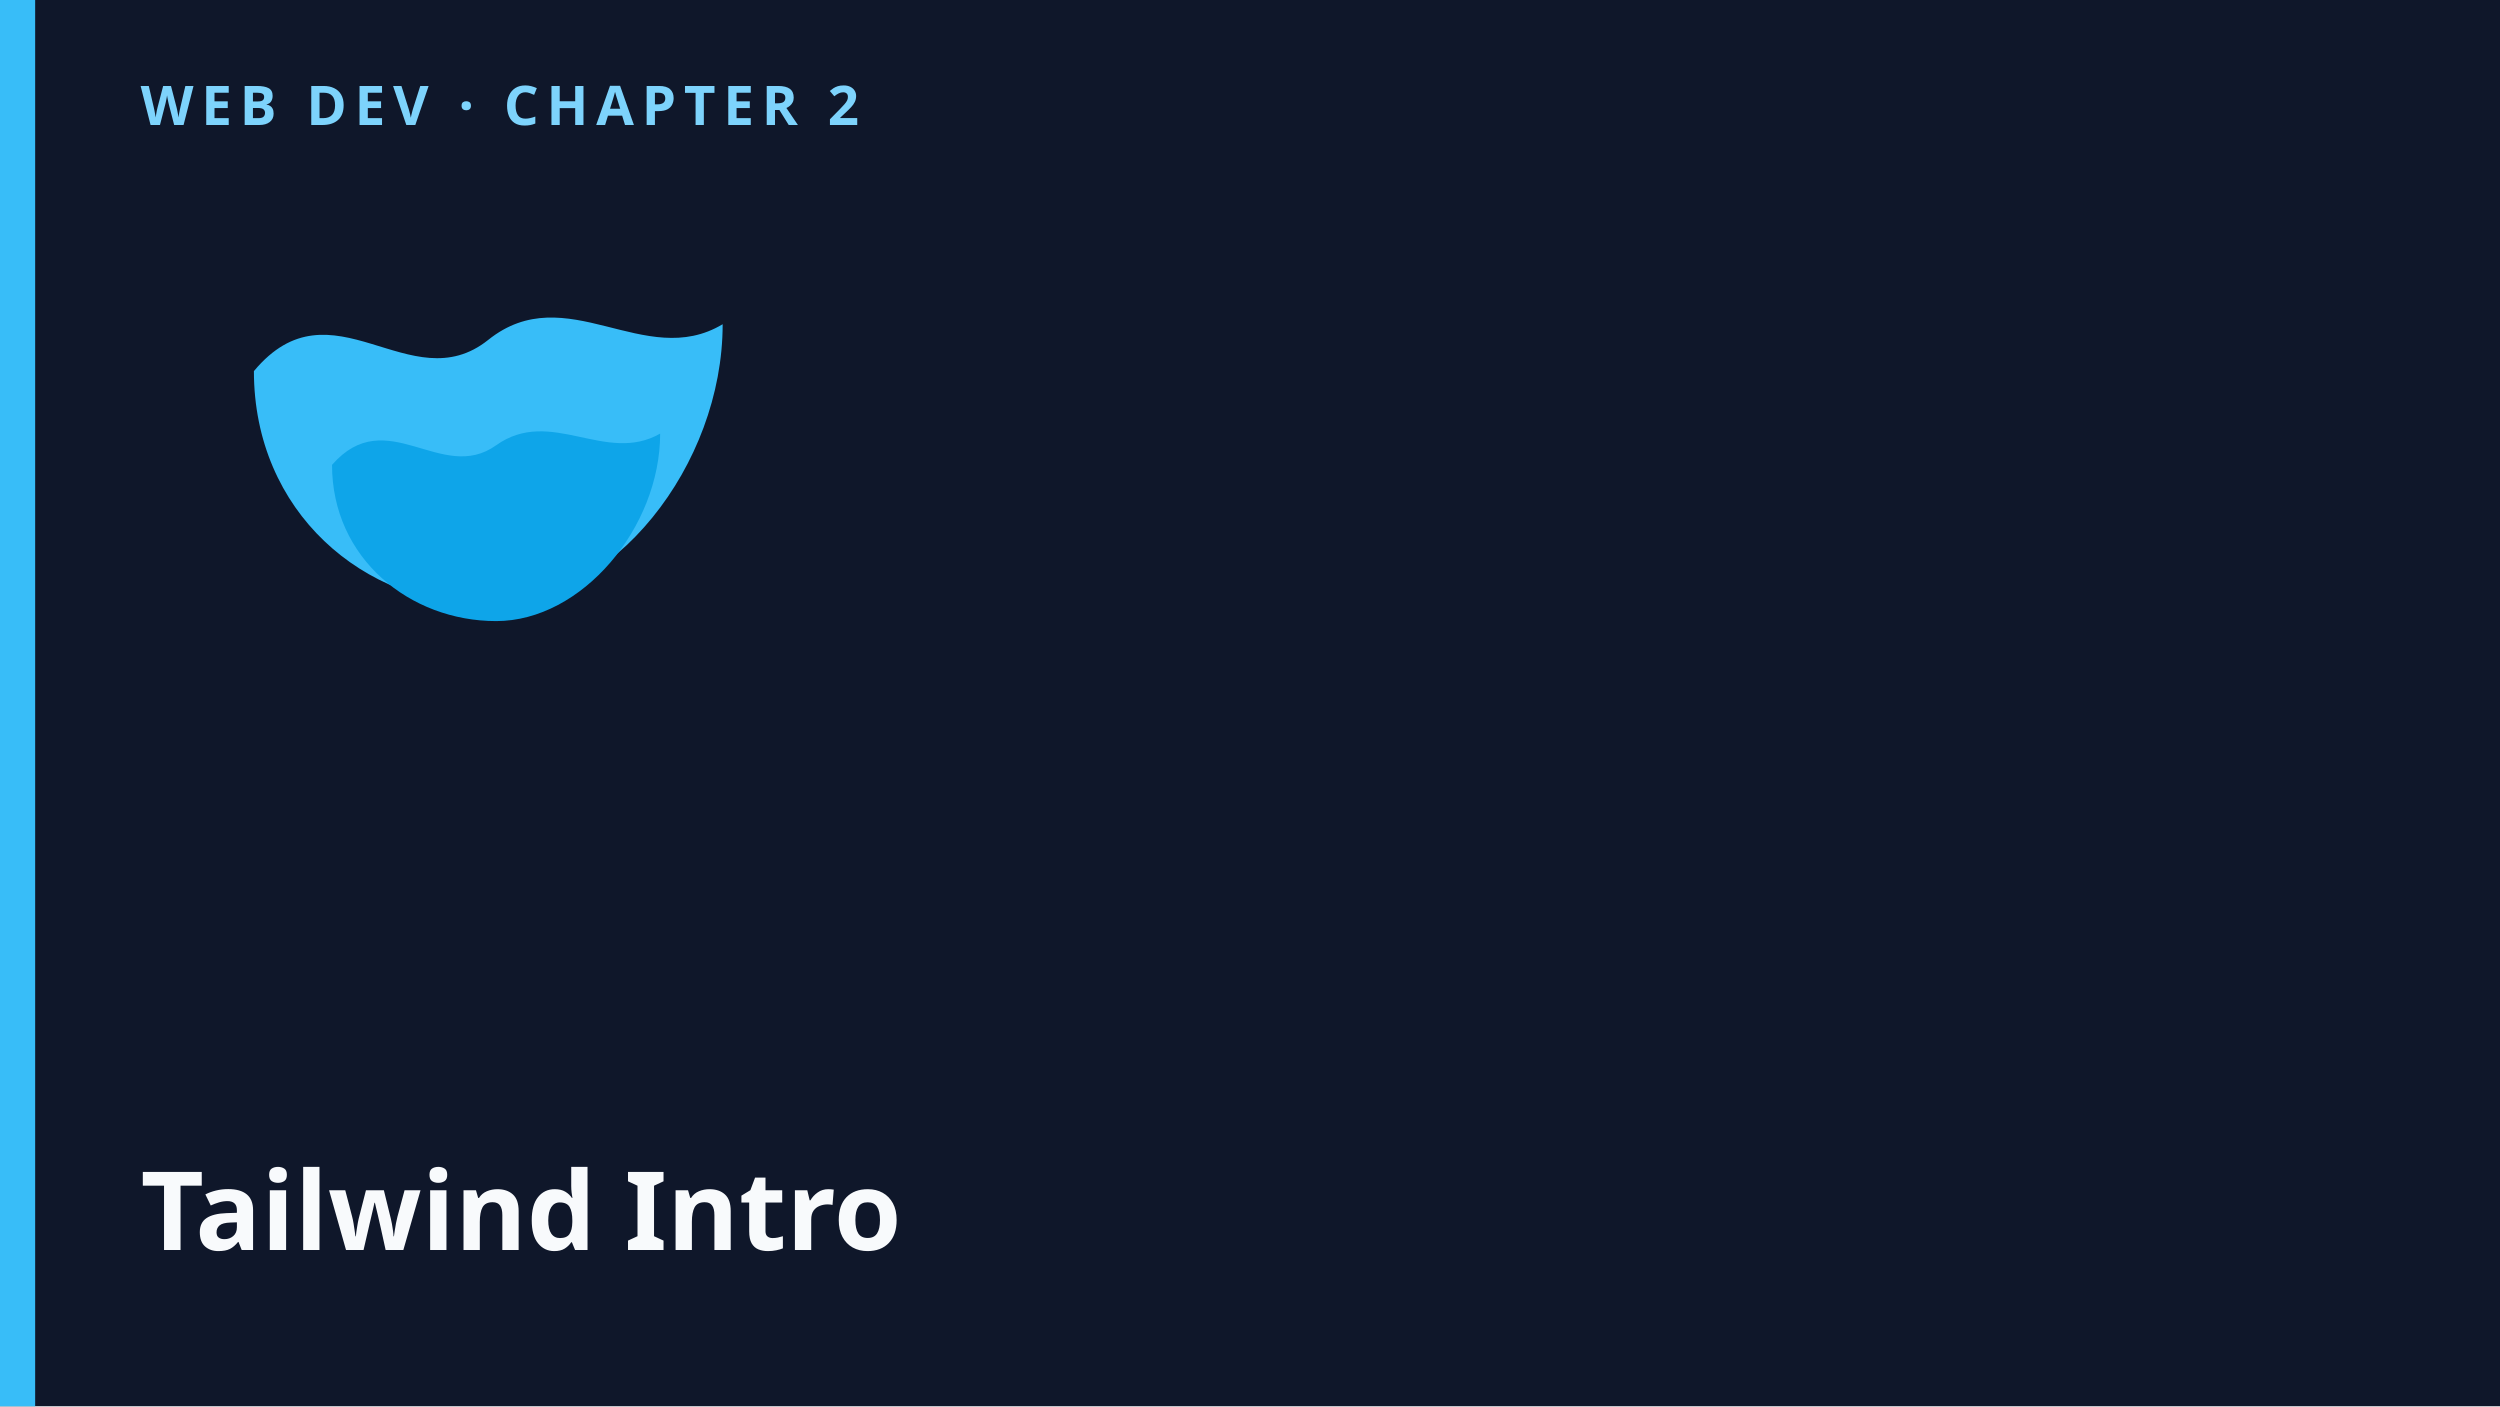
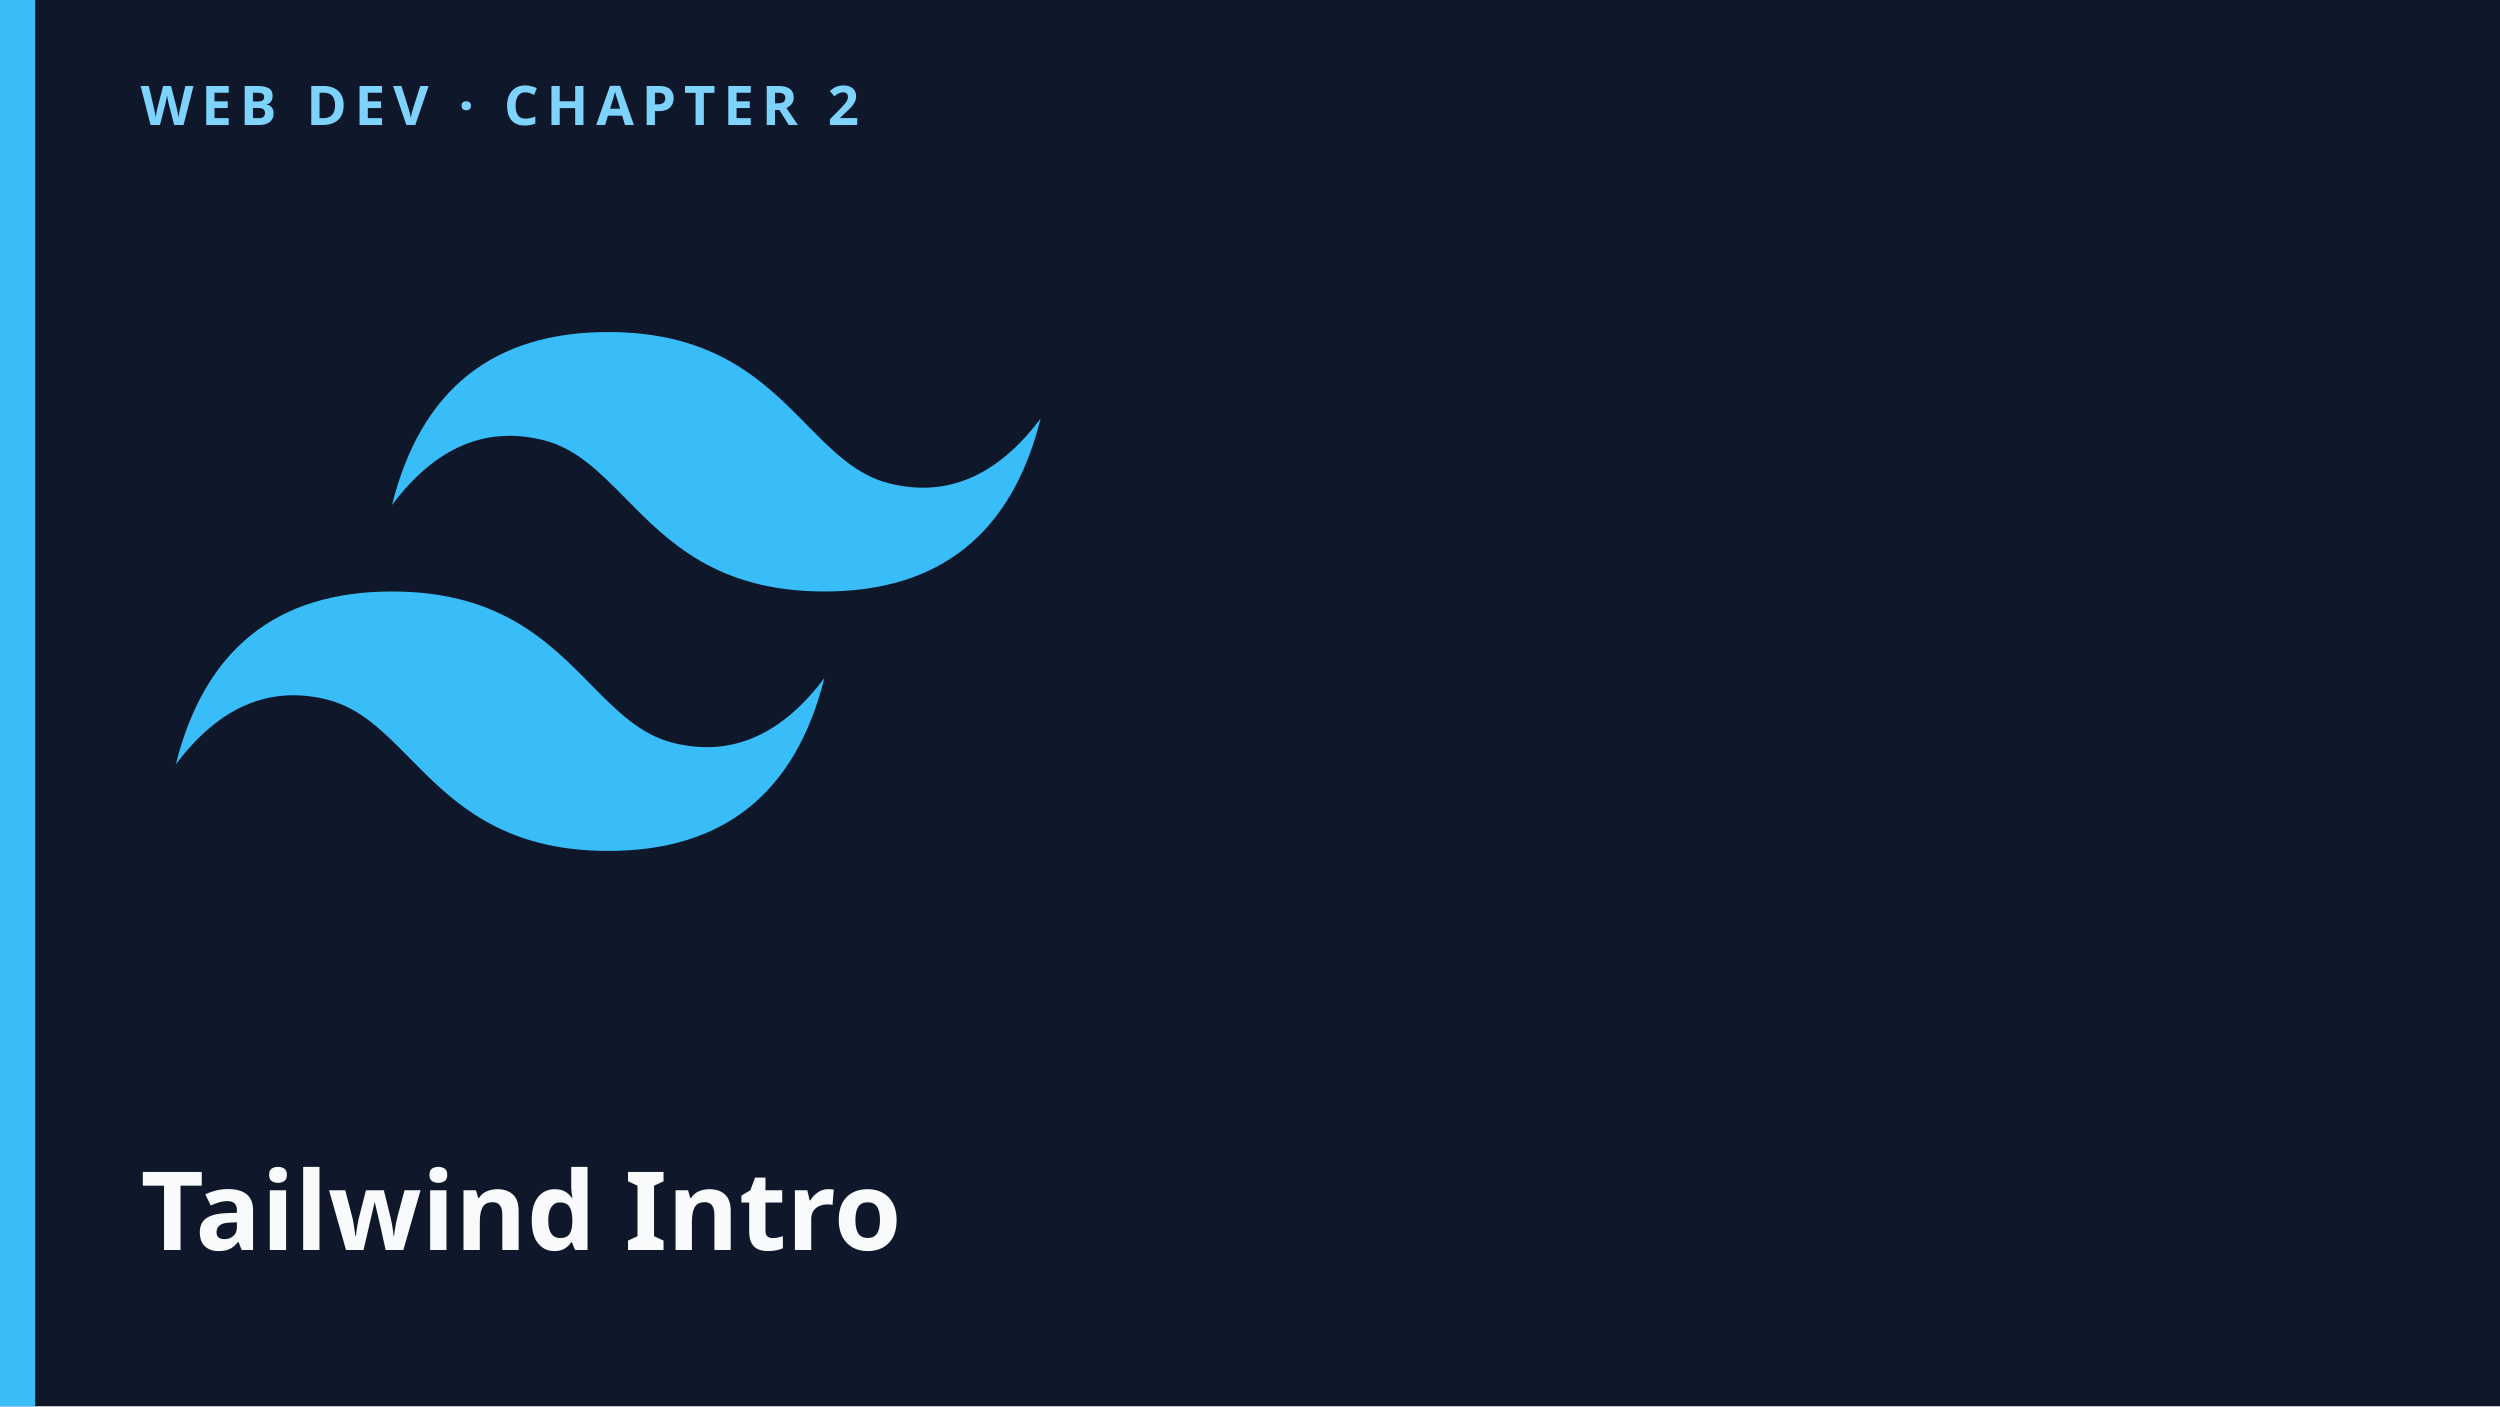
<svg xmlns="http://www.w3.org/2000/svg" viewBox="0 0 1280 720" role="img" aria-labelledby="title">
  <rect width="1280" height="720" fill="#0F172A" />
  <rect x="0" y="0" width="18" height="720" fill="#38BDF8" />
  <text x="72" y="64" fill="#7DD3FC" font-family="ui-sans-serif, system-ui, sans-serif" font-size="28" font-weight="700" letter-spacing="4">WEB DEV · CHAPTER 2</text>
-   <g transform="translate(90 150)">
-     <path d="M40 40c40-48 80 16 120-16 40-32 80 16 120-8 0 72-56 144-120 144S40 112 40 40z" fill="#38BDF8" />
-     <path d="M80 88c28-32 56 10 84-10 28-20 56 10 84-6 0 48-40 96-84 96S80 136 80 88z" fill="#0EA5E9" />
+   <g transform="translate(90 170) scale(8.2)">
+     <path fill="#38BDF8" fill-rule="evenodd" clip-rule="evenodd" d="M27 0c-7.2 0-11.7 3.6-13.5 10.8 2.7-3.6 5.85-4.95 9.45-4.05 2.054.513 3.522 2.004 5.147 3.653C30.744 13.09 33.808 16.2 40.5 16.2c7.2 0 11.7-3.6 13.5-10.8-2.7 3.6-5.85 4.95-9.45 4.05-2.054-.513-3.522-2.004-5.147-3.653C36.756 3.11 33.692 0 27 0zM13.5 16.2C6.3 16.2 1.8 19.8 0 27c2.7-3.6 5.85-4.95 9.45-4.05 2.054.514 3.522 2.004 5.147 3.653C17.244 29.29 20.308 32.4 27 32.4c7.2 0 11.7-3.6 13.5-10.8-2.7 3.6-5.85 4.95-9.45 4.05-2.054-.513-3.522-2.004-5.147-3.653C23.256 19.31 20.192 16.2 13.5 16.2z" />
  </g>
  <text x="72" y="640" fill="#F8FAFC" font-family="ui-sans-serif, system-ui, sans-serif" font-size="56" font-weight="800">Tailwind Intro</text>
</svg>
